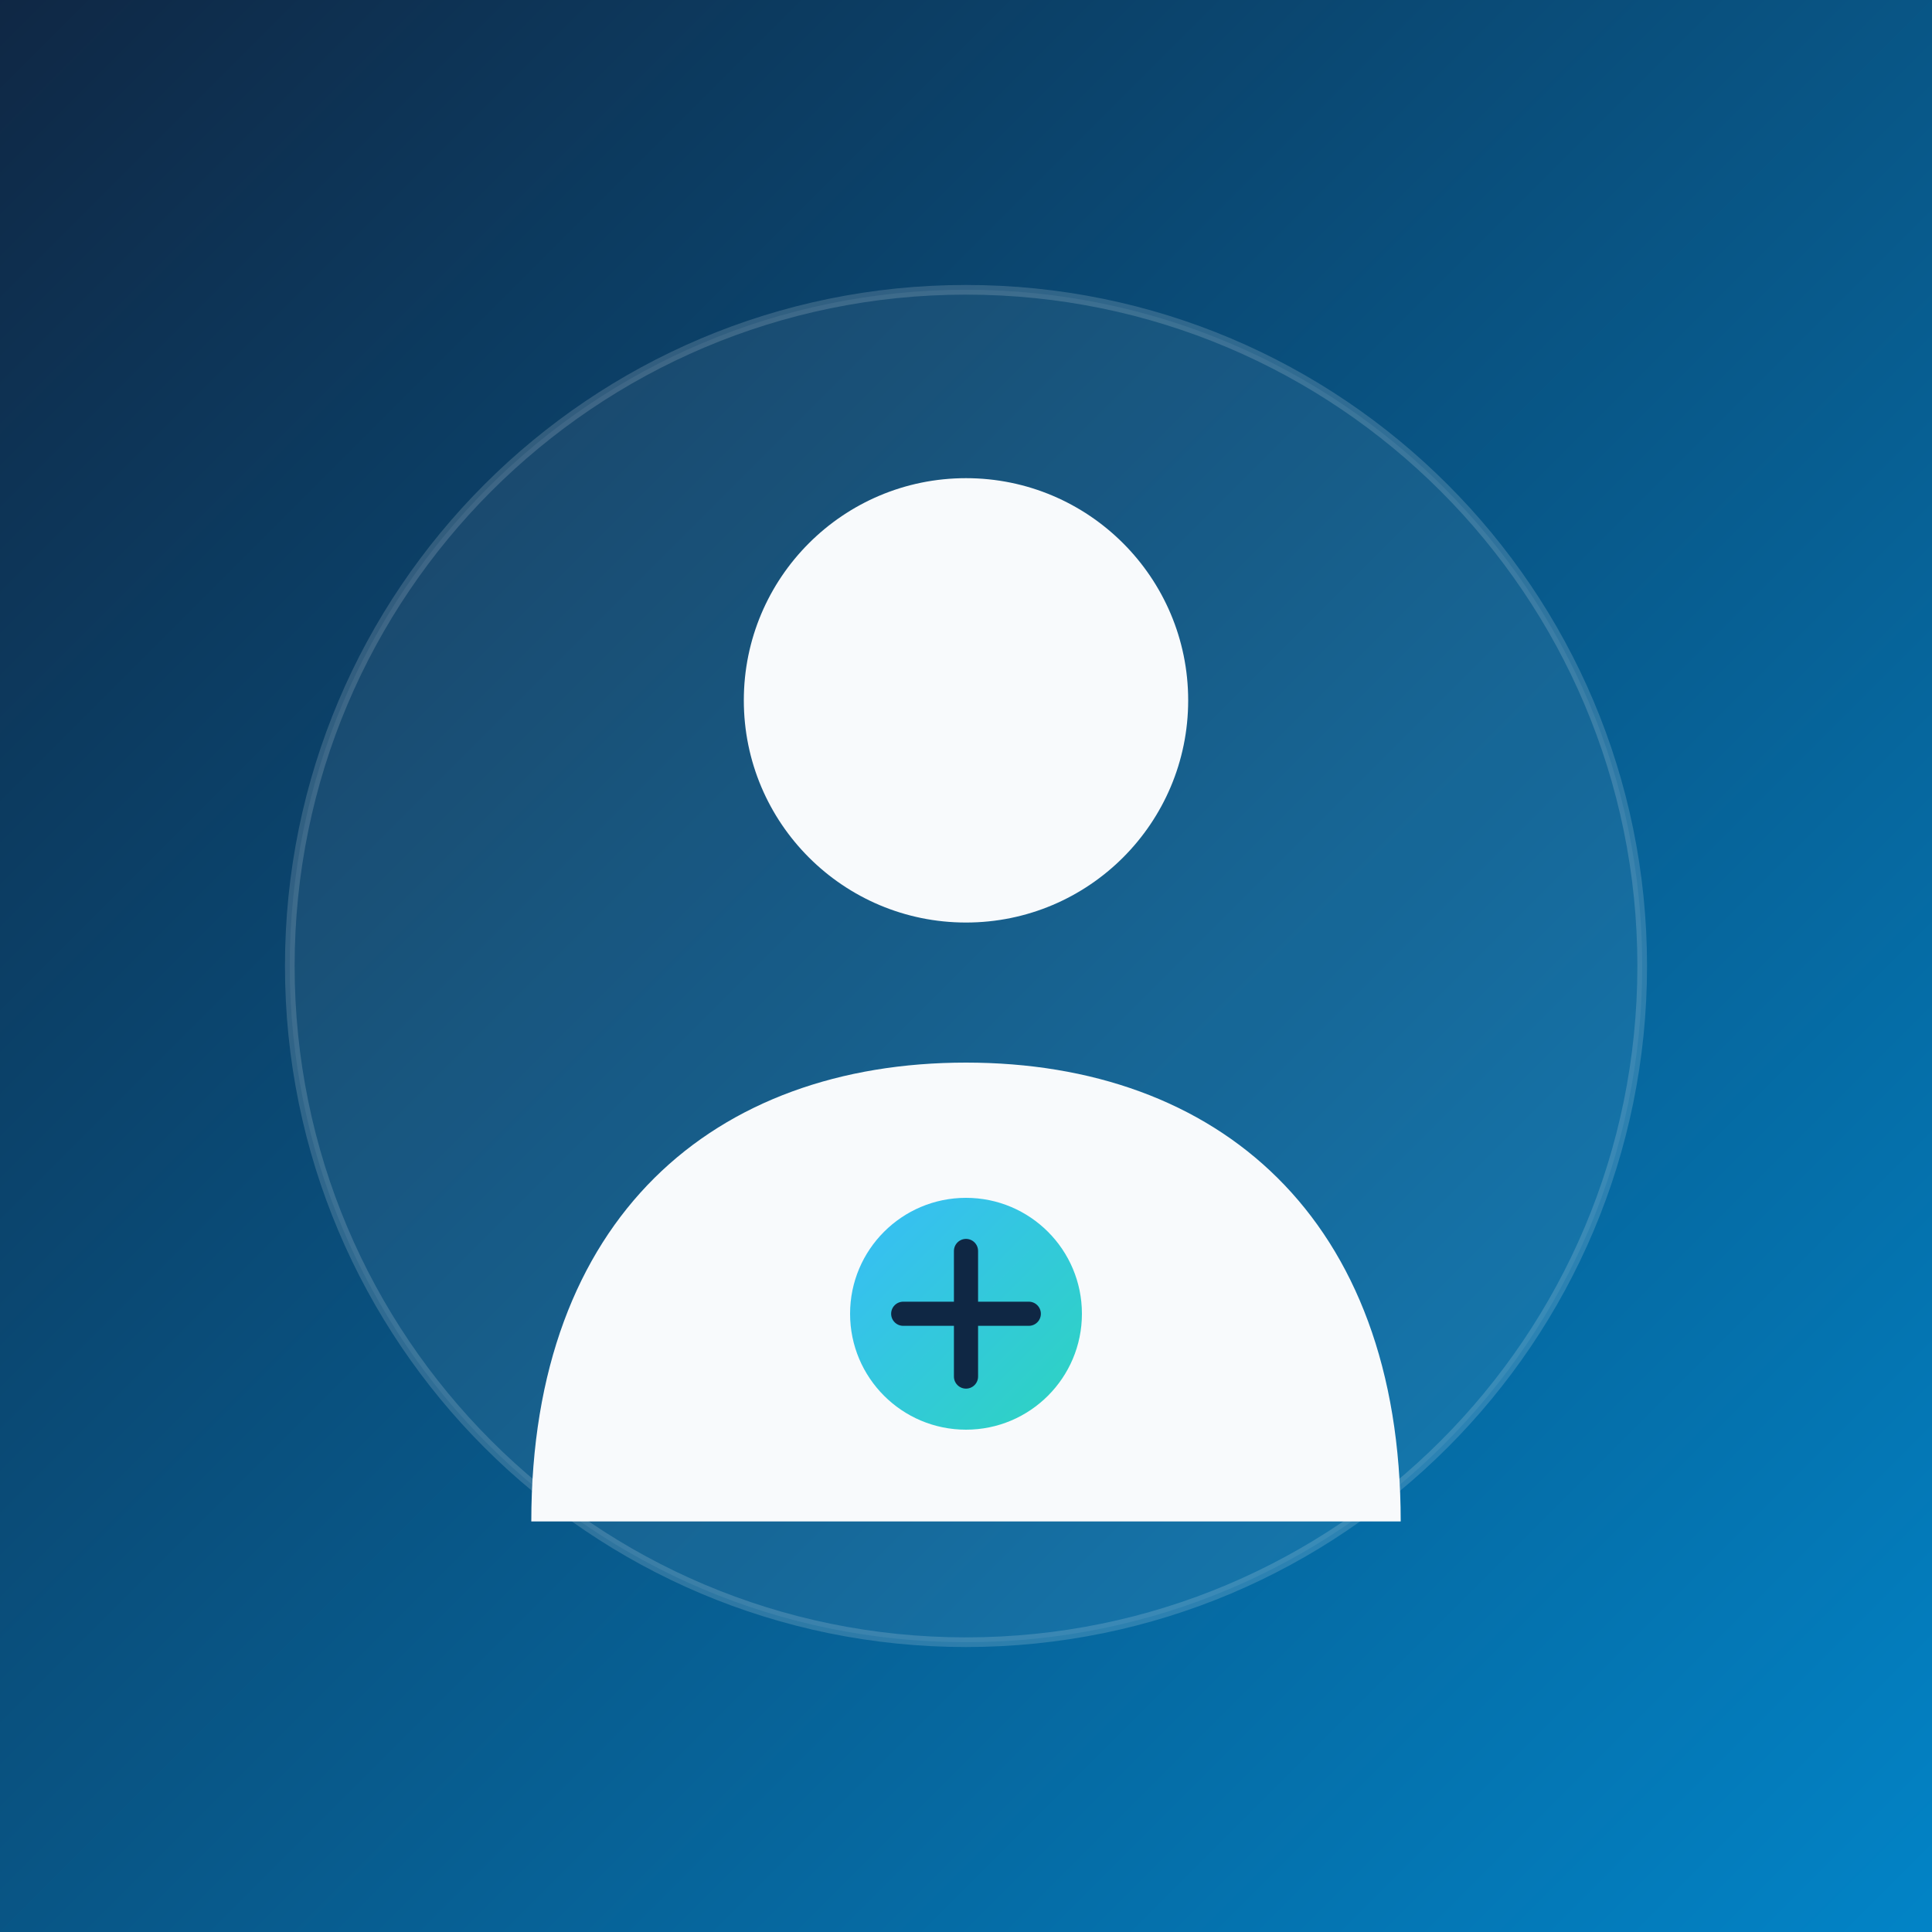
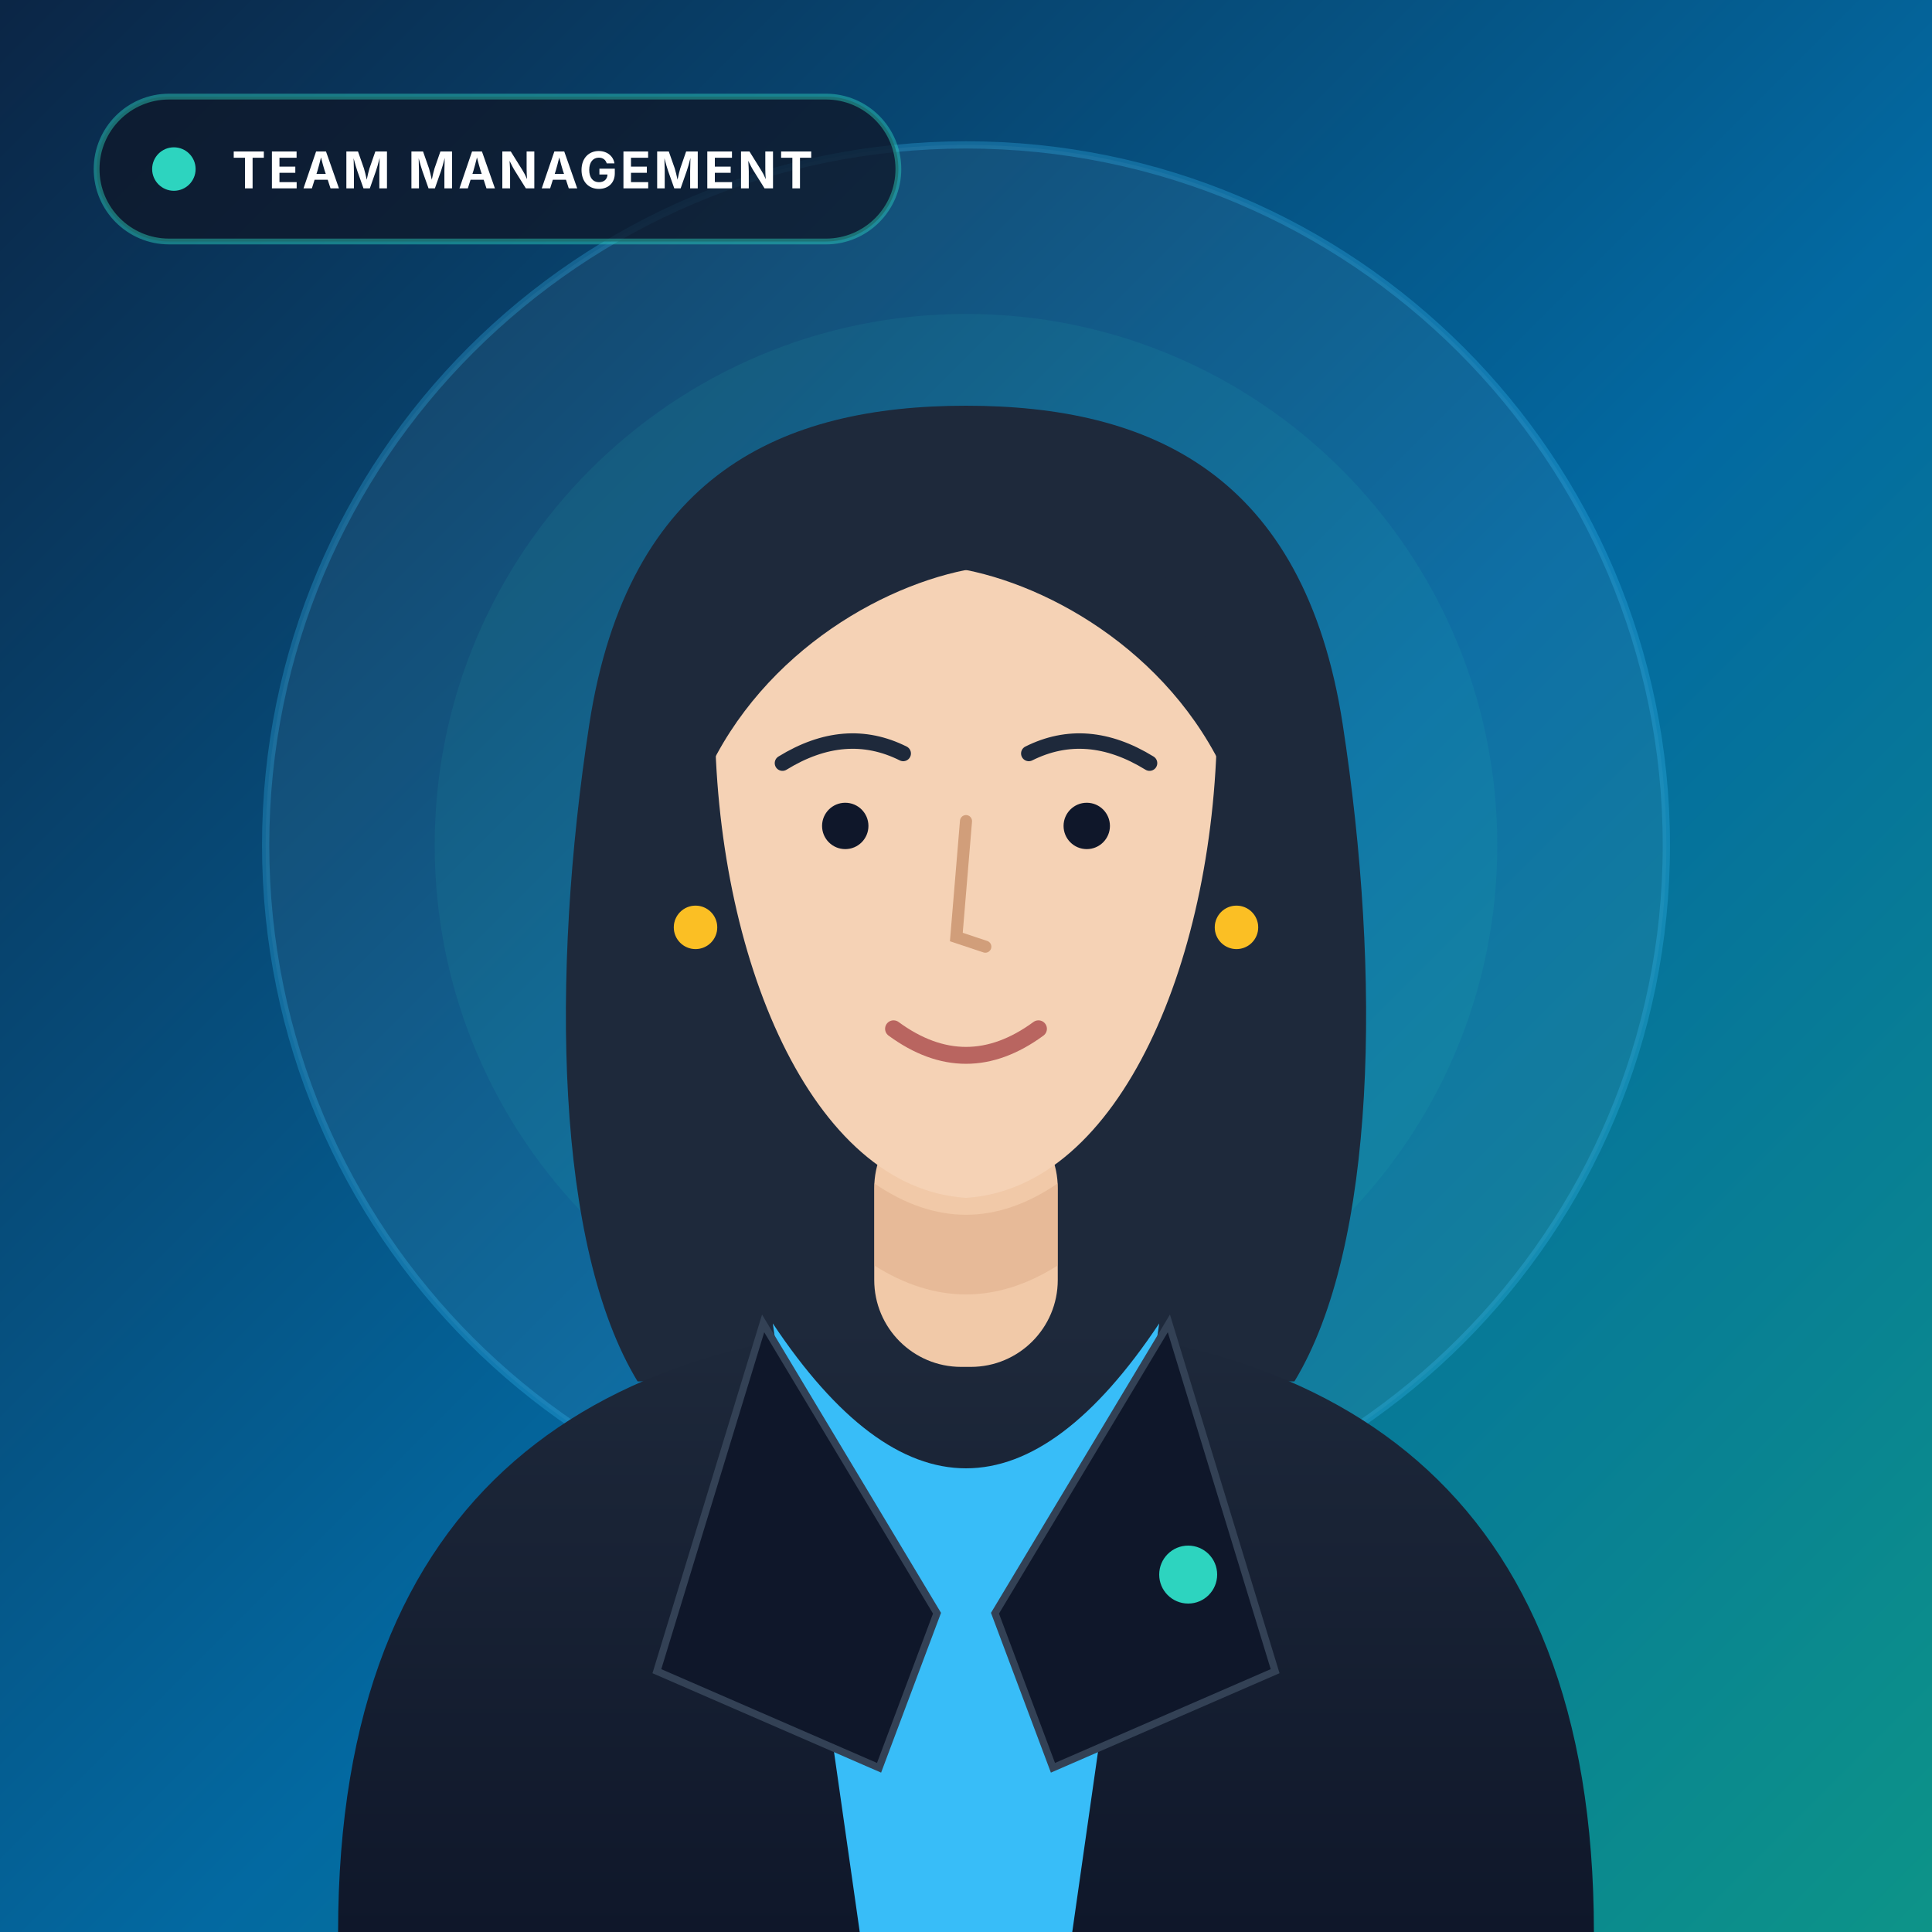
<svg xmlns="http://www.w3.org/2000/svg" viewBox="0 0 400 400" width="400" height="400">
  <defs>
-     <linearGradient id="bgClin" x1="0%" y1="0%" x2="100%" y2="100%">
-       <stop offset="0%" stop-color="#0F2744" />
-       <stop offset="100%" stop-color="#0284C7" />
+     <linearGradient id="bgHR" x1="0%" y1="0%" x2="100%" y2="100%">
+       <stop offset="0%" stop-color="#0B2545" />
+       <stop offset="55%" stop-color="#0369A1" />
+       <stop offset="100%" stop-color="#0D9488" />
    </linearGradient>
-     <linearGradient id="iconGrad" x1="0%" y1="0%" x2="100%" y2="100%">
-       <stop offset="0%" stop-color="#38BDF8" />
-       <stop offset="100%" stop-color="#2DD4BF" />
+     <linearGradient id="suitHR" x1="0%" y1="0%" x2="0%" y2="100%">
+       <stop offset="0%" stop-color="#1E293B" />
+       <stop offset="100%" stop-color="#0F172A" />
    </linearGradient>
+     <clipPath id="clipHR">
+       <rect x="0" y="0" width="400" height="400" />
+     </clipPath>
  </defs>
-   <rect width="400" height="400" fill="url(#bgClin)" />
-   <circle cx="200" cy="200" r="140" fill="rgba(255,255,255,0.06)" stroke="rgba(255,255,255,0.16)" stroke-width="2" />
-   <circle cx="200" cy="145" r="46" fill="#F8FAFC" />
-   <path d="M 110,315 C 110,252 148,220 200,220 C 252,220 290,252 290,315 Z" fill="#F8FAFC" />
-   <circle cx="200" cy="272" r="24" fill="url(#iconGrad)" />
-   <path d="M 200,259 L 200,285 M 187,272 L 213,272" stroke="#0F2744" stroke-width="5" stroke-linecap="round" />
+   <g clip-path="url(#clipHR)">
+     <rect width="400" height="400" fill="url(#bgHR)" />
+     <circle cx="200" cy="175" r="145" fill="rgba(255,255,255,0.05)" stroke="rgba(56,189,248,0.28)" stroke-width="1.5" />
+     <circle cx="200" cy="175" r="110" fill="rgba(45,212,191,0.08)" />
+     <path d="M 122,150 C 114,202 115,258 132,286 L 268,286 C 285,258 286,202 278,150 C 270,98 238,84 200,84 C 162,84 130,98 122,150 Z" fill="#1E293B" />
+     <path d="M 70,400 C 70,308 124,274 200,274 C 276,274 330,308 330,400 Z" fill="url(#suitHR)" />
+     <path d="M 160,274 Q 200,334 240,274 L 222,400 L 178,400 Z" fill="#38BDF8" />
+     <path d="M 158,274 L 136,346 L 182,366 L 194,334 Z" fill="#0F172A" stroke="#334155" stroke-width="1.5" />
+     <path d="M 242,274 L 264,346 L 218,366 L 206,334 Z" fill="#0F172A" stroke="#334155" stroke-width="1.5" />
+     <circle cx="246" cy="326" r="6" fill="#2DD4BF" />
+     <rect x="181" y="228" width="38" height="55" rx="18" fill="#F1C9A8" />
+     <path d="M 181,245 Q 200,258 219,245 L 219,262 Q 200,274 181,262 Z" fill="#DBA984" opacity="0.45" />
+     <circle cx="144" cy="192" r="4.5" fill="#FBBF24" />
+     <circle cx="256" cy="192" r="4.5" fill="#FBBF24" />
+     <path d="M 148,148 C 148,108 252,108 252,148 C 252,198 232,246 200,248 C 168,246 148,198 148,148 Z" fill="#F5D2B5" />
+     <path d="M 162,158 Q 175,150 187,156" stroke="#1E293B" stroke-width="3.2" stroke-linecap="round" fill="none" />
+     <path d="M 213,156 Q 225,150 238,158" stroke="#1E293B" stroke-width="3.2" stroke-linecap="round" fill="none" />
+     <circle cx="175" cy="171" r="4.8" fill="#0F172A" />
+     <circle cx="225" cy="171" r="4.8" fill="#0F172A" />
+     <path d="M 200,170 L 198,194 L 204,196" stroke="#D19E7A" stroke-width="2.5" stroke-linecap="round" fill="none" />
+     <path d="M 185,213 Q 200,224 215,213" stroke="#B96560" stroke-width="3.5" stroke-linecap="round" fill="none" />
+     <path d="M 144,166 C 142,122 172,102 200,102 C 228,102 258,122 256,166 C 246,138 220,122 200,118 C 180,122 154,138 144,166 Z" fill="#1E293B" />
+     <rect x="20" y="20" width="166" height="30" rx="15" fill="rgba(15, 23, 42, 0.78)" stroke="rgba(45, 212, 191, 0.45)" stroke-width="1.2" />
+     <circle cx="36" cy="35" r="4.5" fill="#2DD4BF" />
+     <text x="48" y="39" font-family="'Plus Jakarta Sans', 'Inter', sans-serif" font-size="10.5" font-weight="700" fill="#FFFFFF" letter-spacing="0.6px">TEAM MANAGEMENT</text>
+   </g>
</svg>
